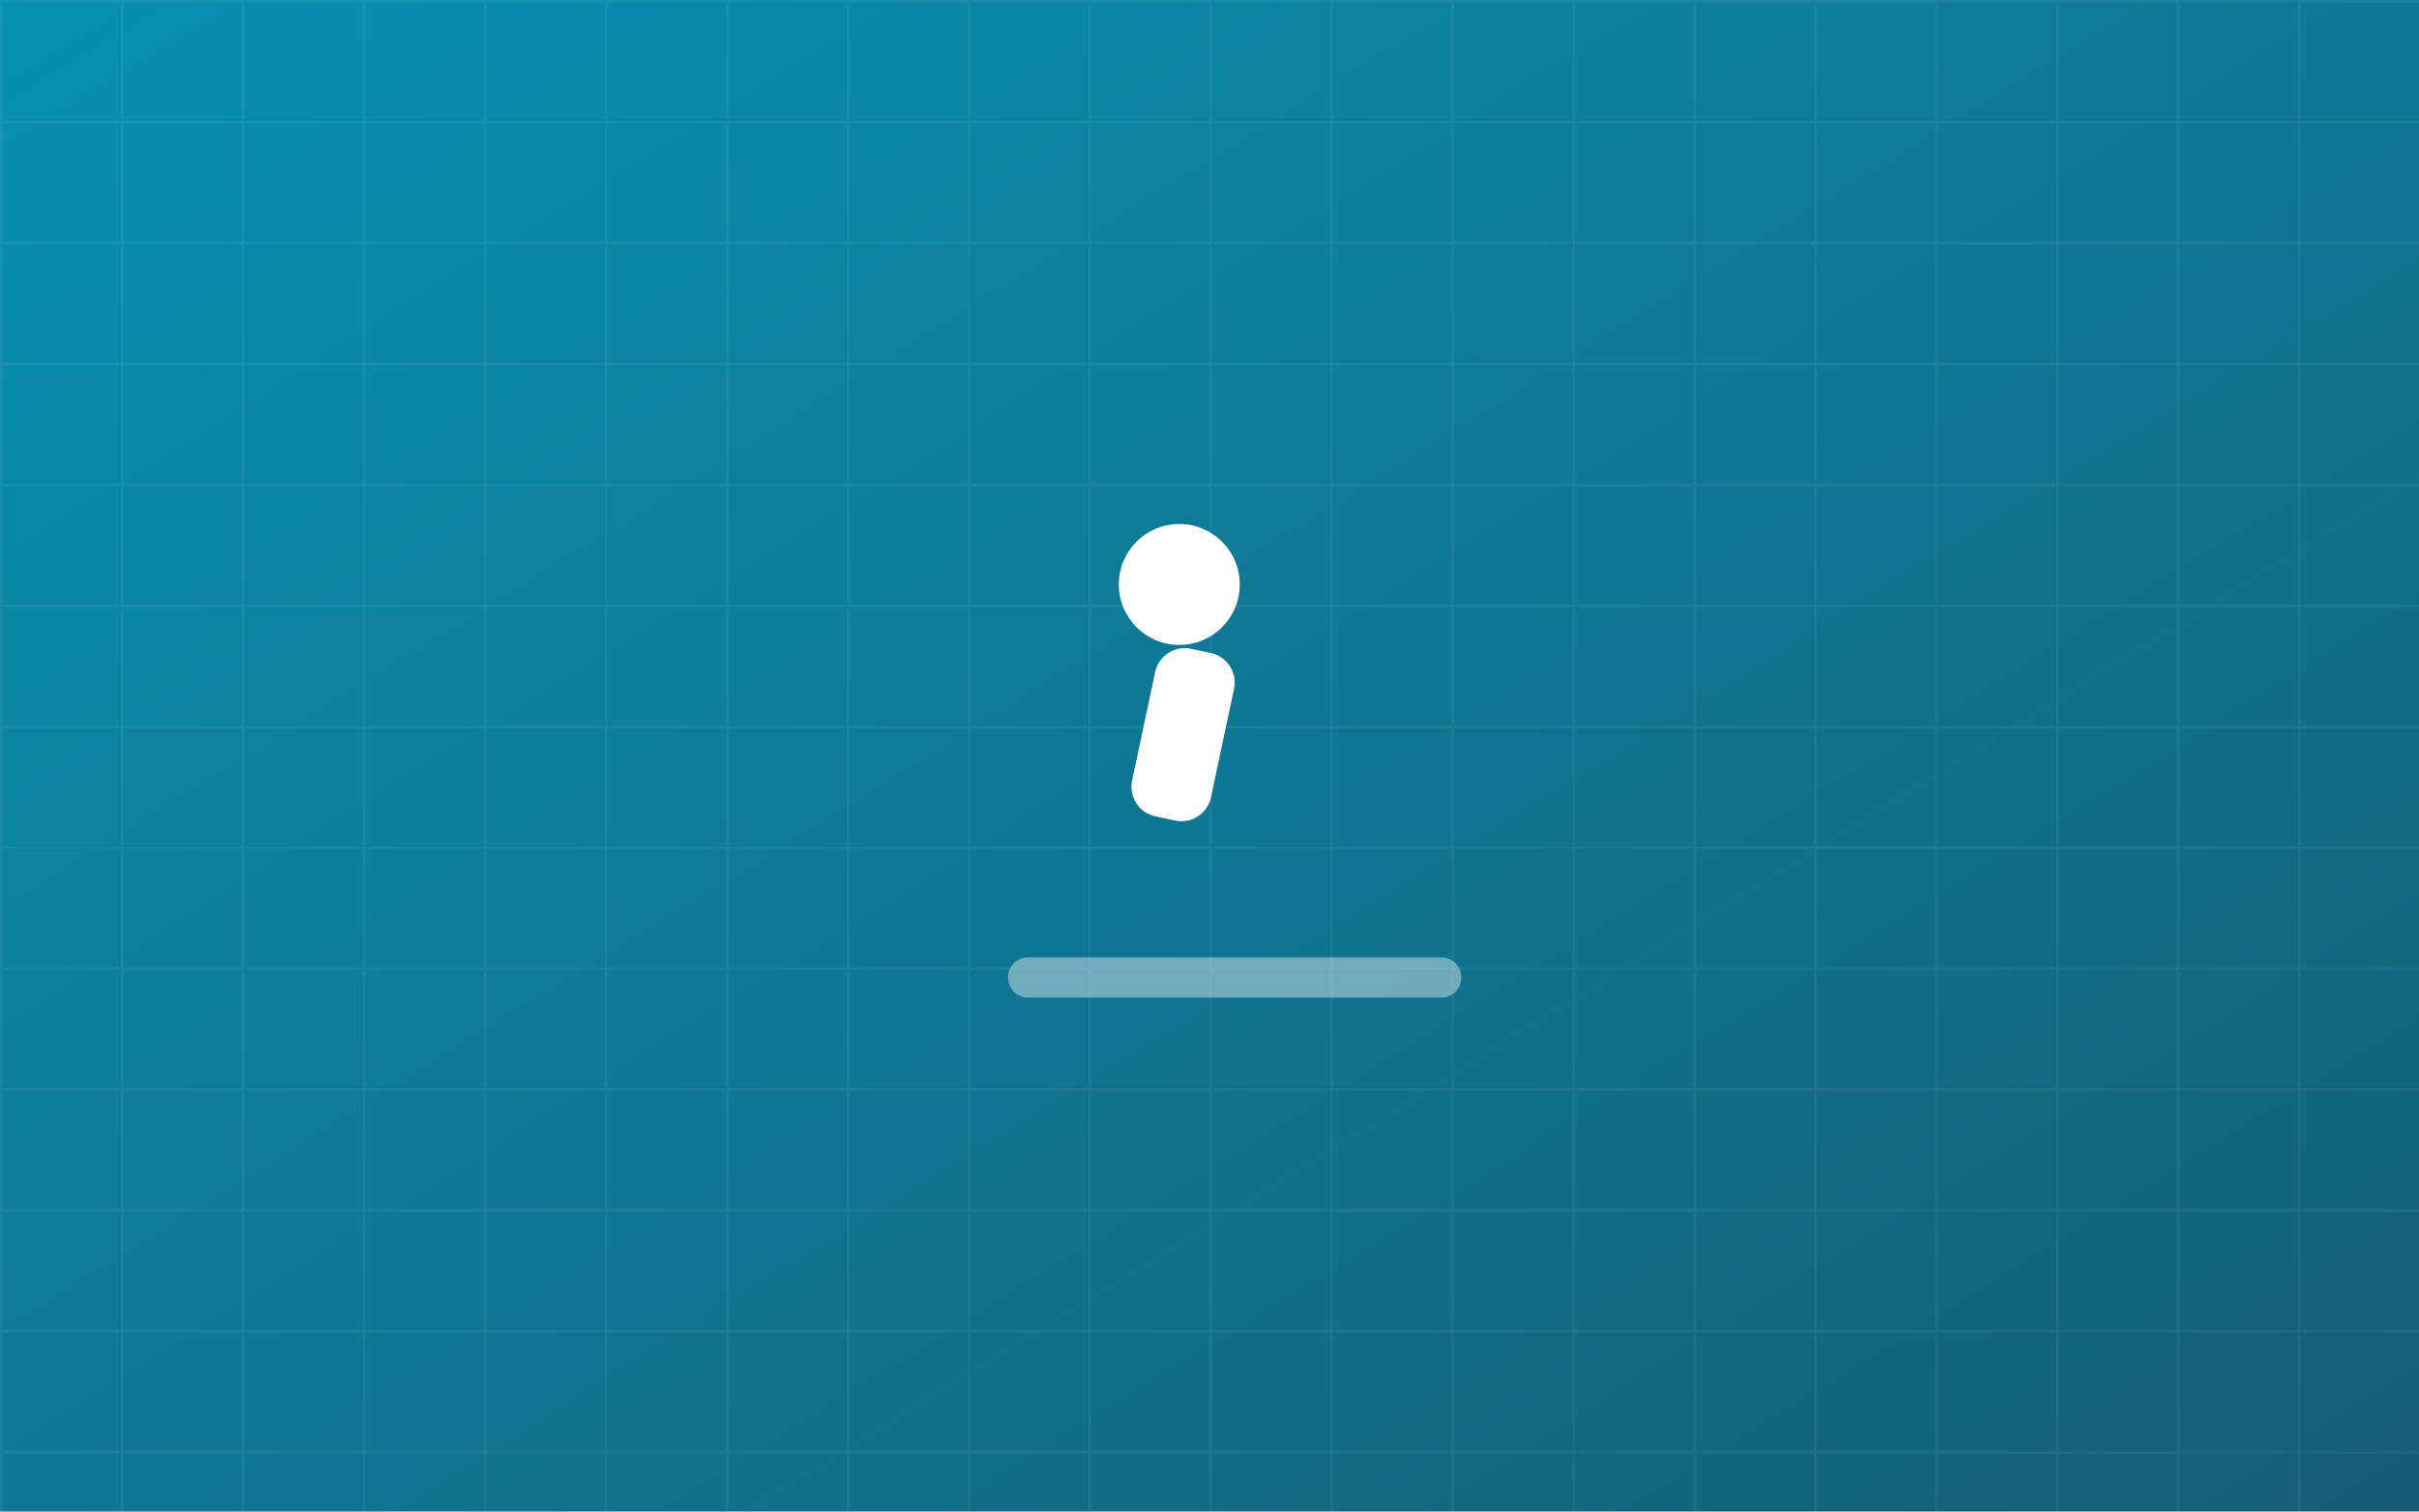
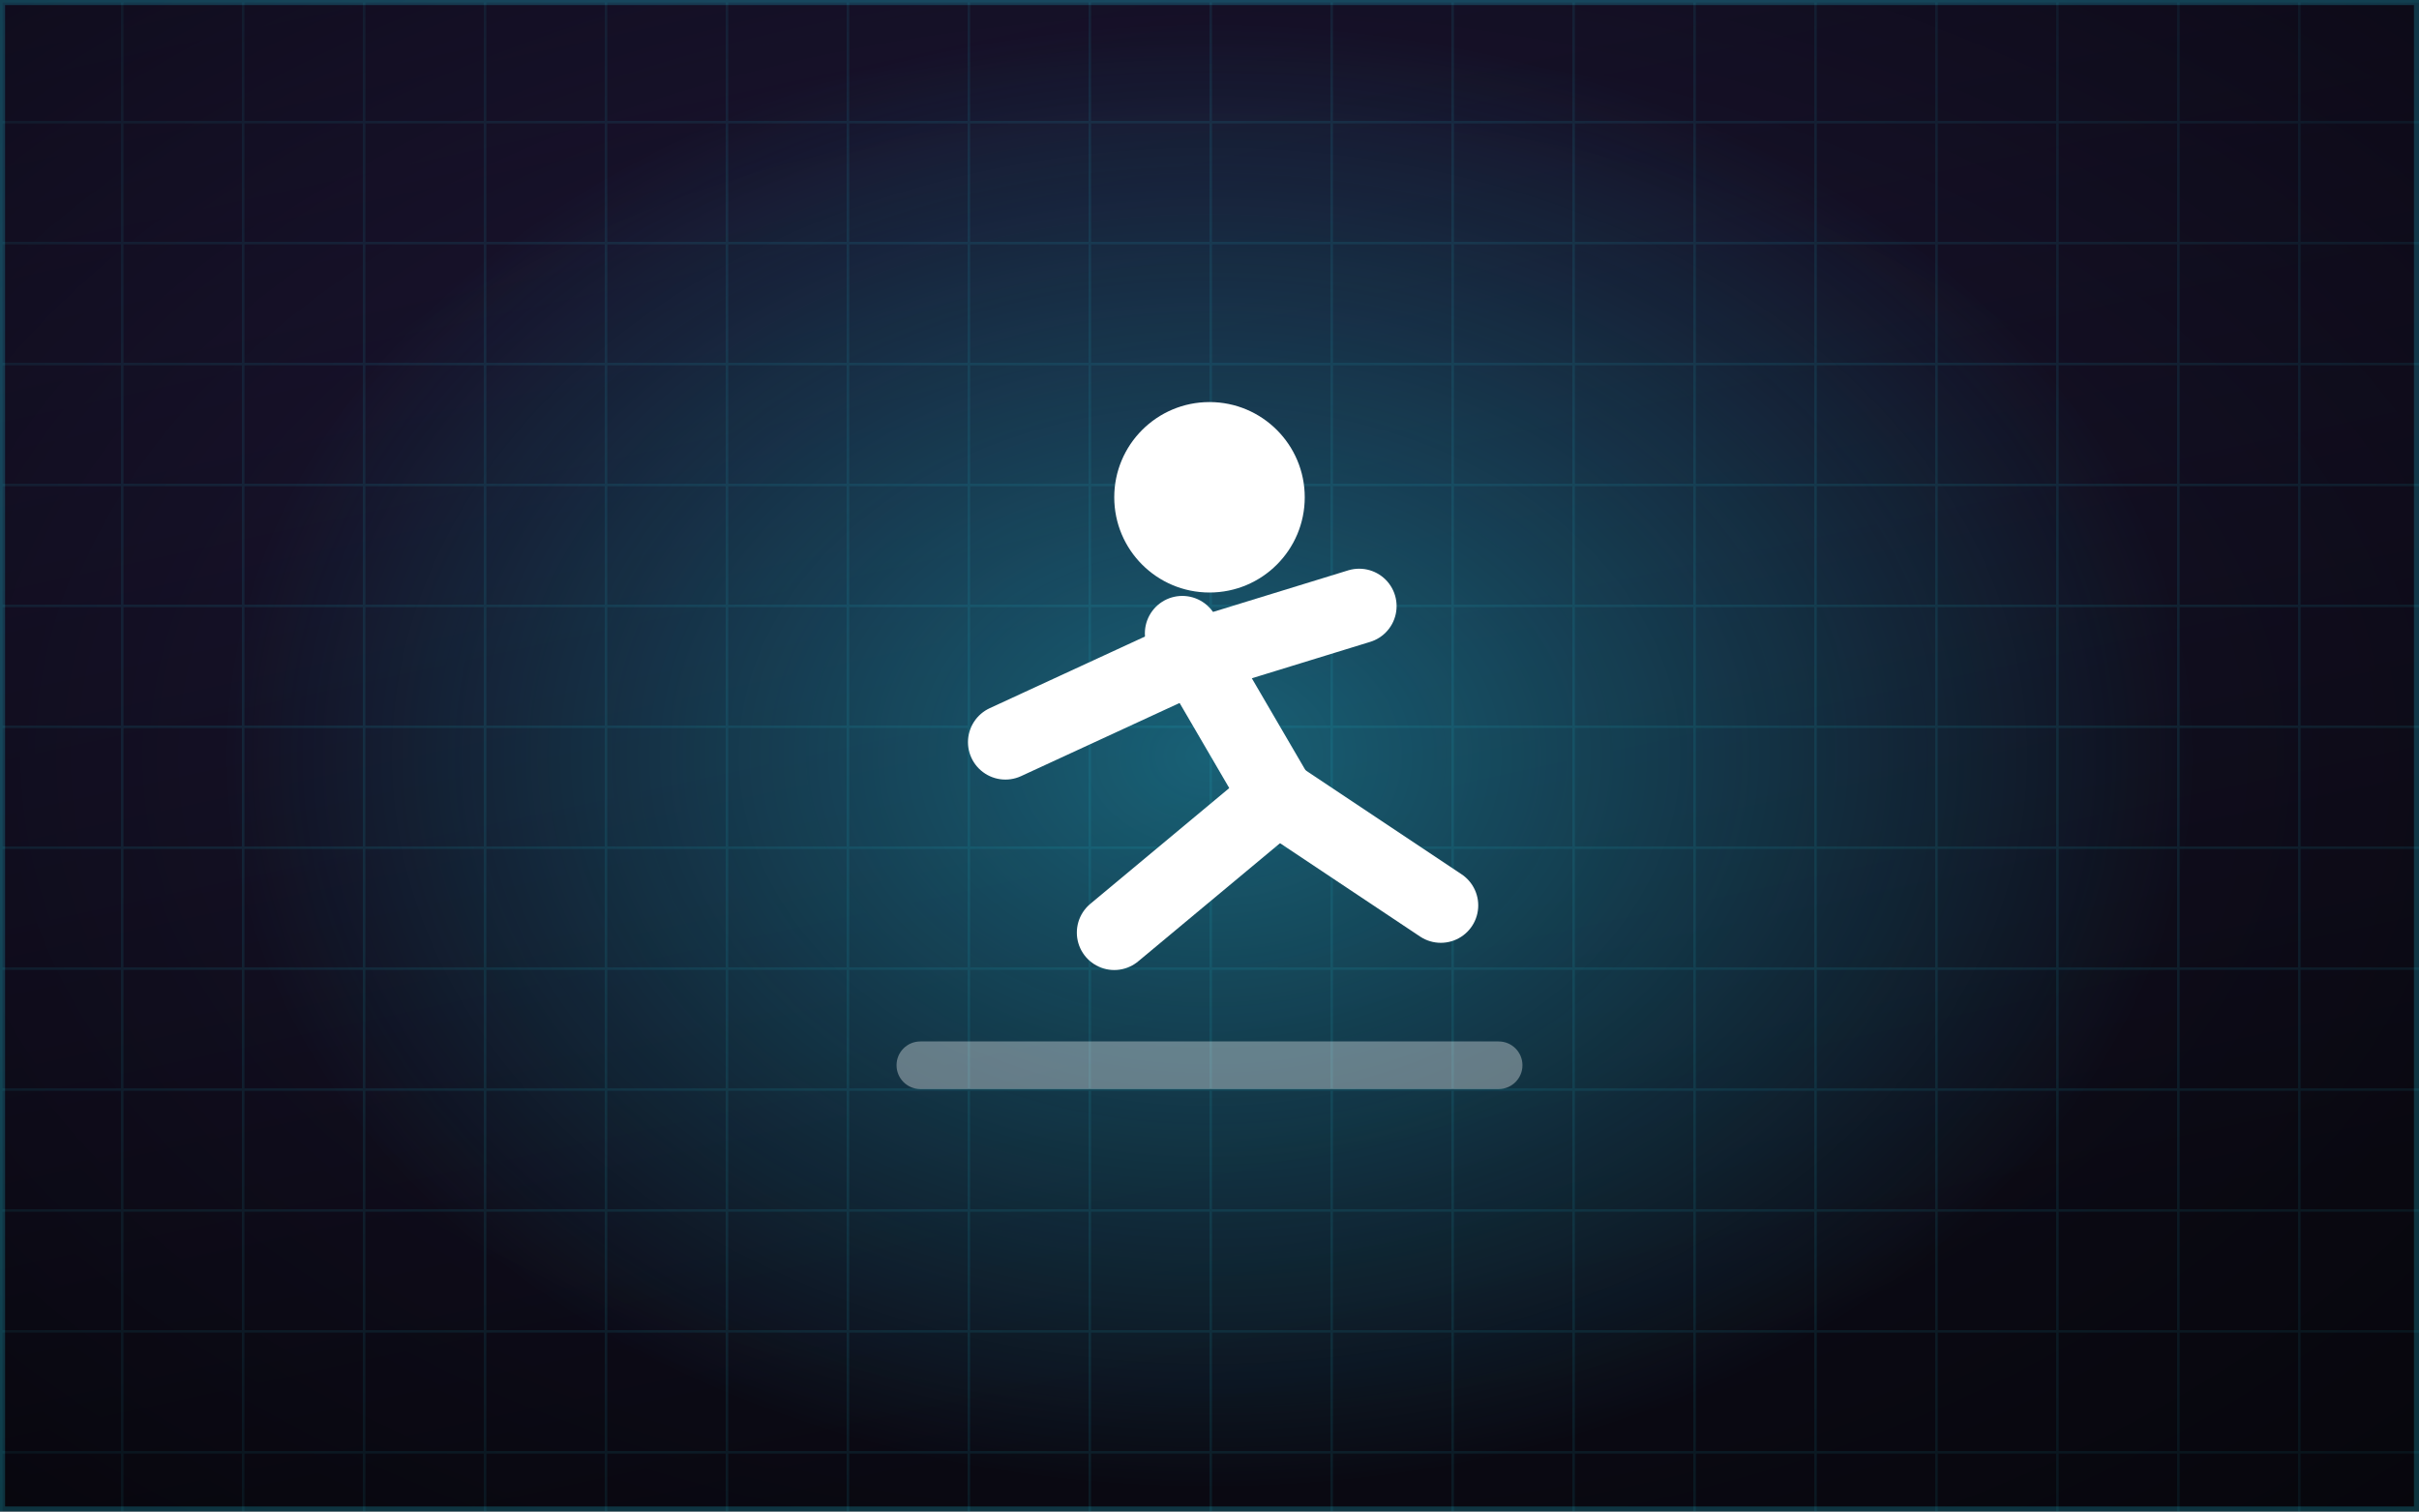
<svg xmlns="http://www.w3.org/2000/svg" viewBox="0 0 480 300" width="480" height="300">
  <defs>
-     <linearGradient id="bg8" x1="0" y1="0" x2="1" y2="1">
-       <stop offset="0" stop-color="#0891b2" />
-       <stop offset="1" stop-color="#155e75" />
+     <linearGradient id="b8" x1="0" y1="0" x2="0.35" y2="1">
+       <stop offset="0" stop-color="#1a1430" />
+       <stop offset="1" stop-color="#0b0a14" />
    </linearGradient>
-     <pattern id="grid8" width="24" height="24" patternUnits="userSpaceOnUse">
-       <path d="M24 0H0V24" fill="none" stroke="#ffffff" stroke-opacity="0.06" />
+     <radialGradient id="w8" cx="0.5" cy="0.5" r="0.5">
+       <stop offset="0" stop-color="#22d3ee" stop-opacity="0.42" />
+       <stop offset="1" stop-color="#22d3ee" stop-opacity="0" />
+     </radialGradient>
+     <radialGradient id="v8" cx="0.5" cy="0.5" r="0.75">
+       <stop offset="0.55" stop-color="#000000" stop-opacity="0" />
+       <stop offset="1" stop-color="#000000" stop-opacity="0.45" />
+     </radialGradient>
+     <pattern id="g8" width="24" height="24" patternUnits="userSpaceOnUse">
+       <path d="M24 0H0V24" fill="none" stroke="#22d3ee" stroke-opacity="0.10" />
    </pattern>
  </defs>
-   <rect width="480" height="300" fill="url(#bg8)" />
-   <rect width="480" height="300" fill="url(#grid8)" />
-   <g transform="translate(240 150)" fill="#fff">
-     <circle cx="-6" cy="-34" r="12" />
-     <rect x="-14" y="-20" width="16" height="34" rx="6" transform="rotate(12)" />
-     <rect x="-40" y="40" width="90" height="8" rx="4" opacity="0.4" />
+   <rect width="480" height="300" fill="url(#b8)" />
+   <rect width="480" height="300" fill="url(#g8)" />
+   <ellipse cx="240" cy="150" rx="195" ry="145" fill="url(#w8)" />
+   <rect width="480" height="300" fill="url(#v8)" />
+   <g transform="translate(240 150) scale(1.35)" fill="#ffffff">
+     <g stroke="#fff" stroke-width="11" stroke-linecap="round" fill="none">
+       <path d="M-4 -18 L10 6" />
+       <path d="M10 6 L-14 26" />
+       <path d="M10 6 L34 22" />
+       <path d="M-4 -14 L-30 -2" />
+       <path d="M-4 -14 L22 -22" />
+     </g>
+     <circle cx="0" cy="-38" r="14" />
+     <rect x="-46" y="42" width="92" height="7" rx="3.5" opacity="0.35" />
  </g>
+   <rect x="0.5" y="0.5" width="479" height="299" fill="none" stroke="#22d3ee" stroke-opacity="0.22" />
</svg>
